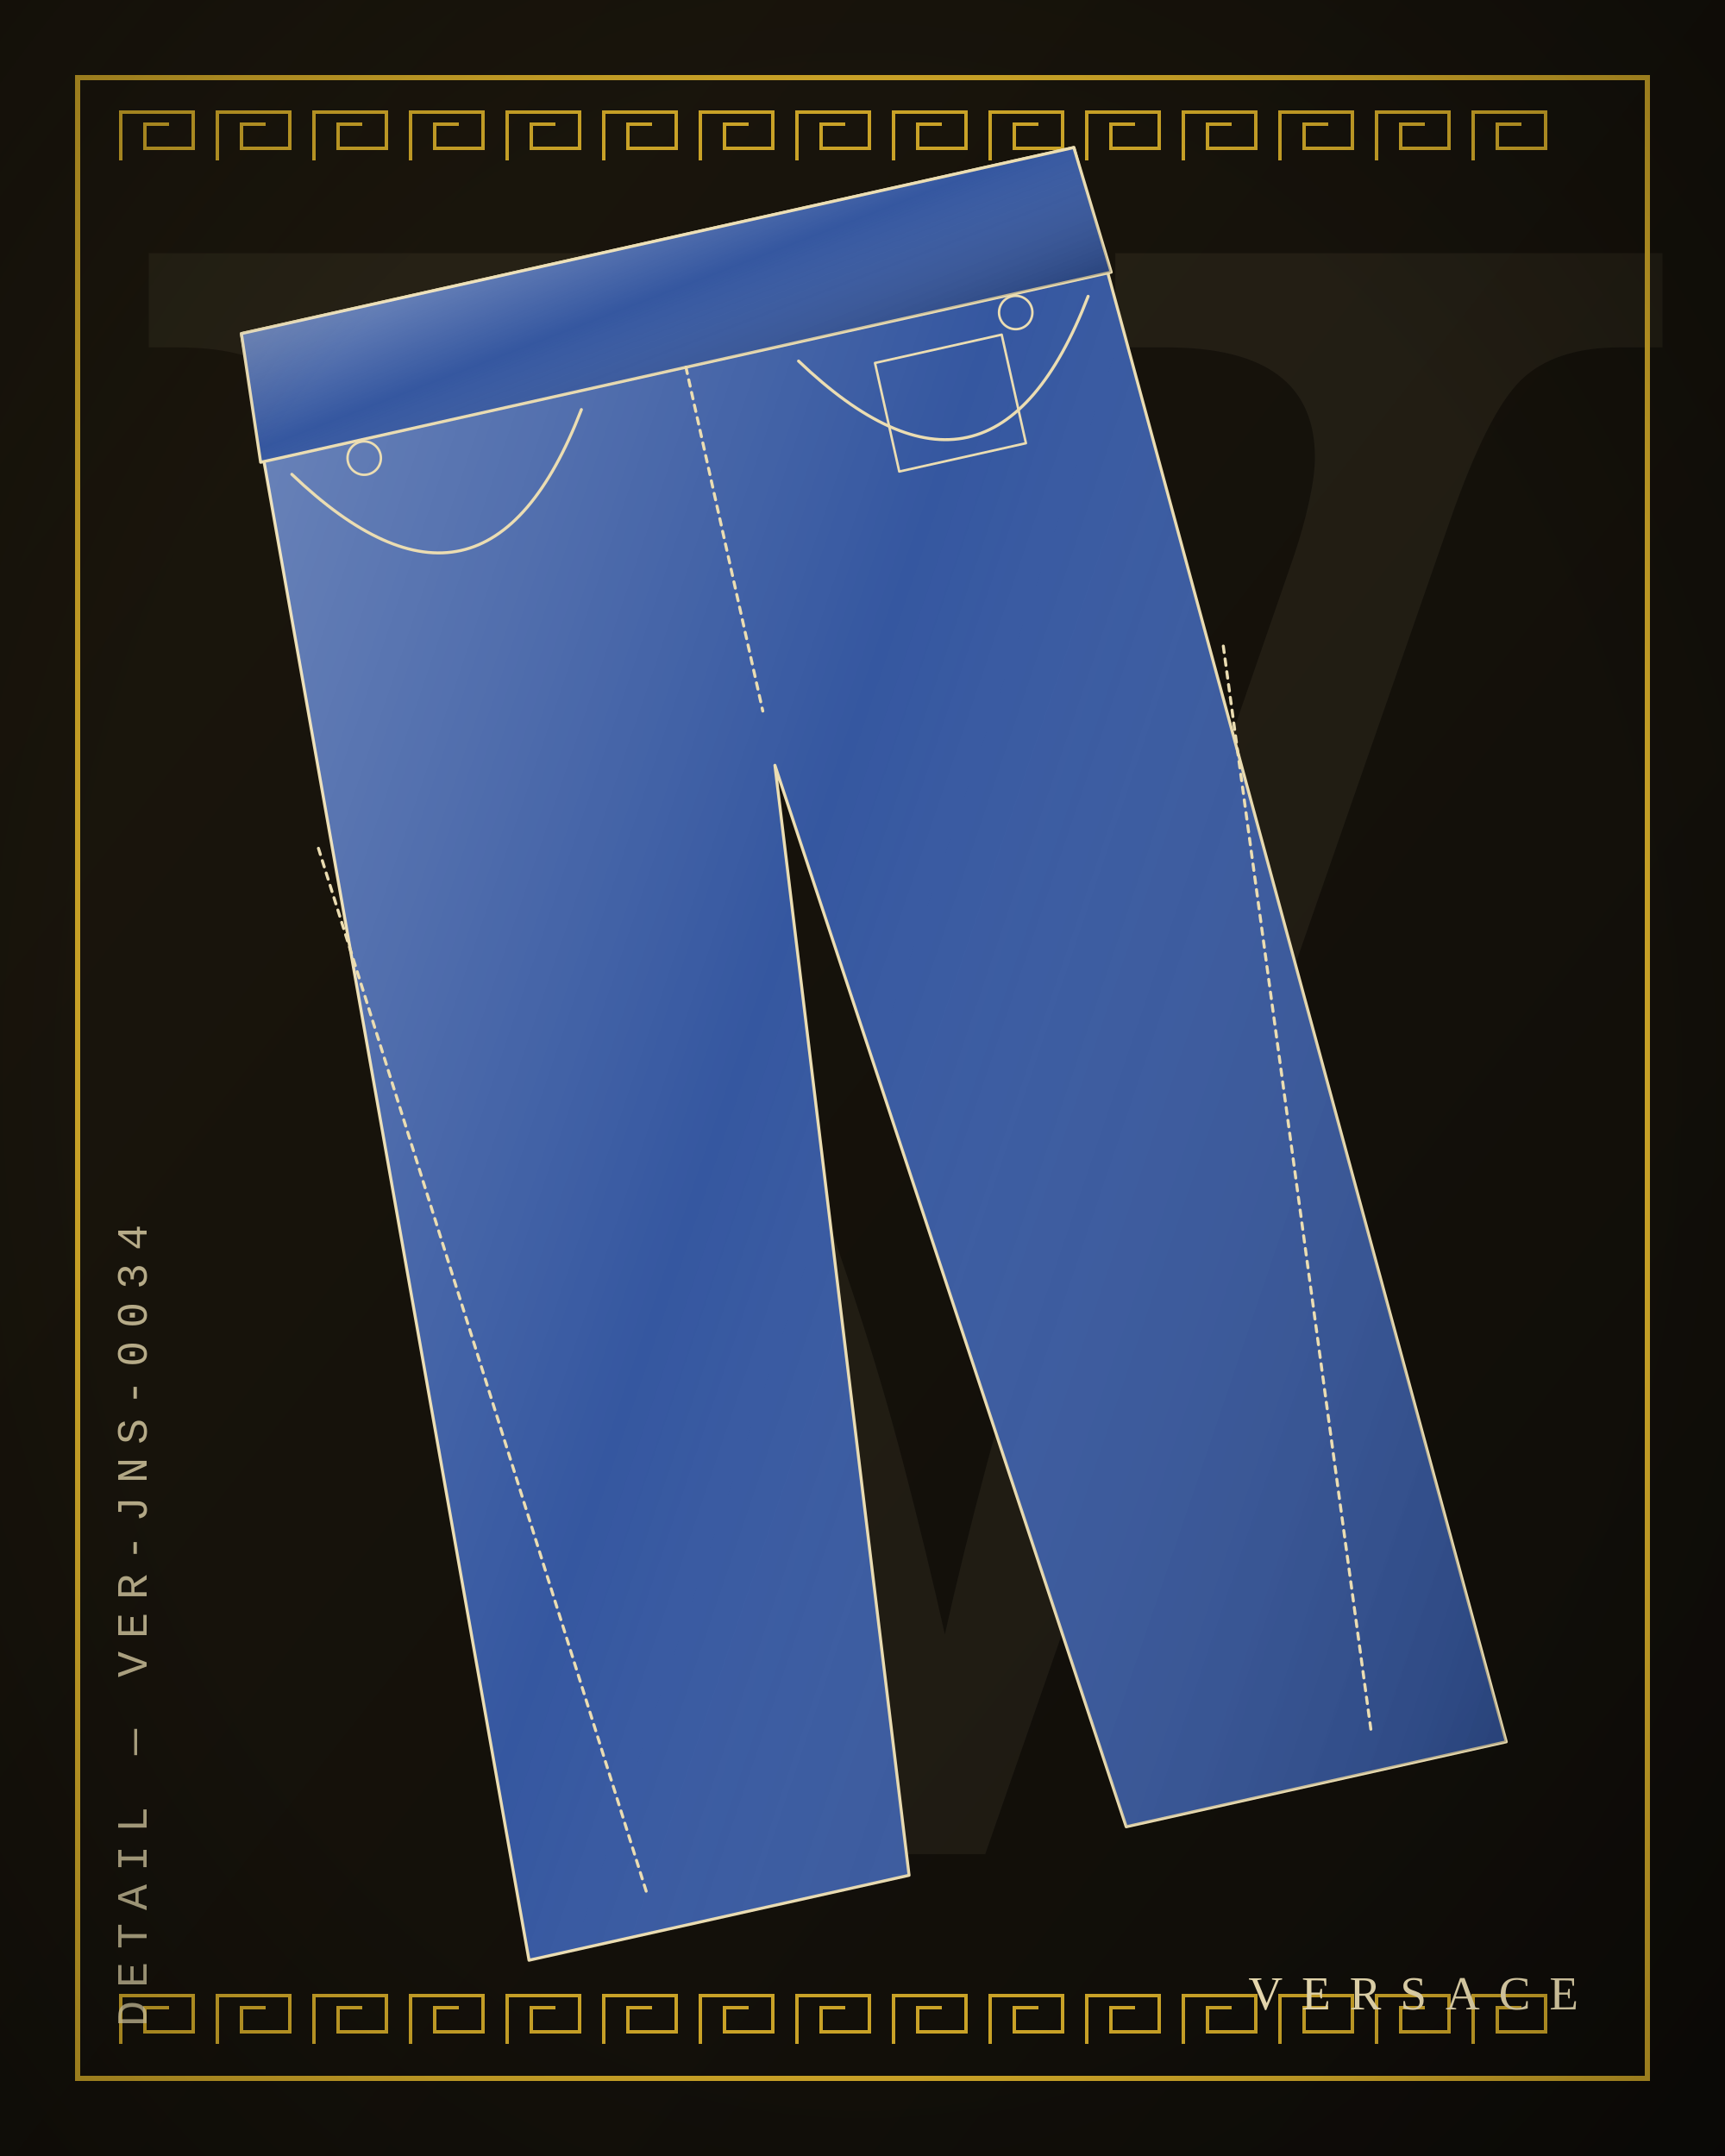
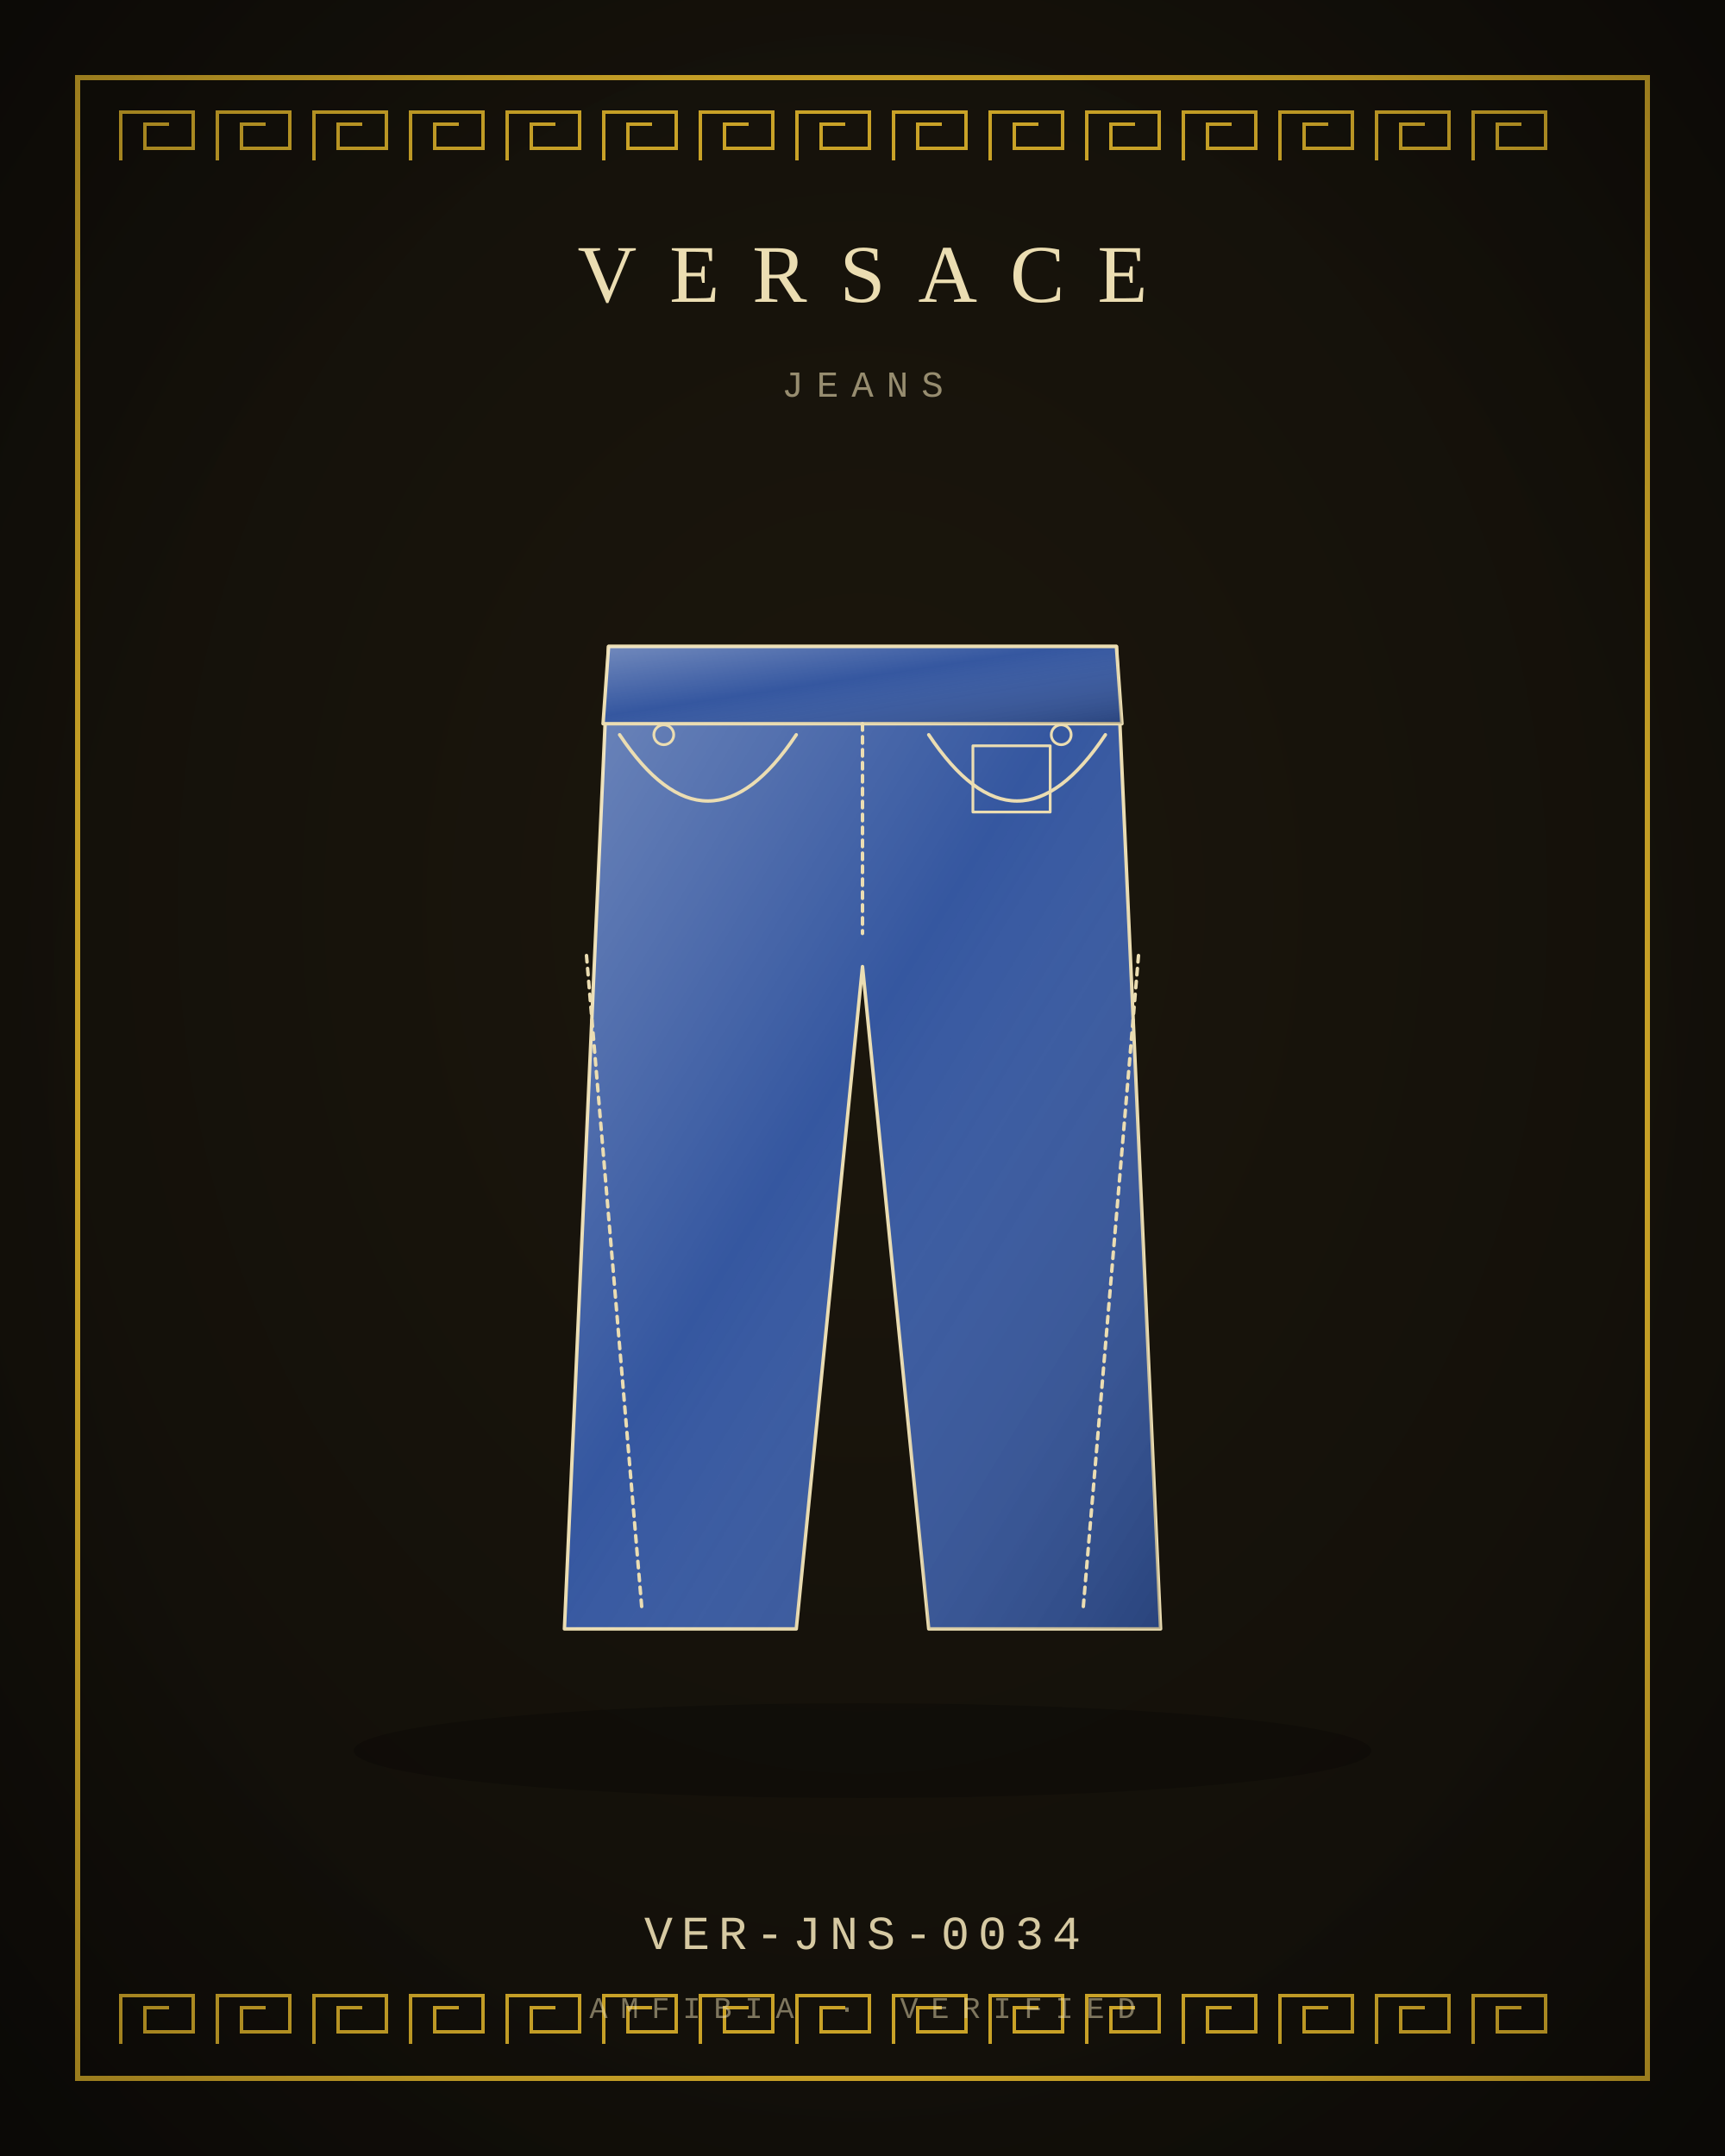
<svg xmlns="http://www.w3.org/2000/svg" viewBox="0 0 400 500" width="800" height="1000">
  <defs>
    <radialGradient id="bg" cx="50%" cy="42%" r="80%">
      <stop offset="0" stop-color="#1C170D" />
      <stop offset="1" stop-color="#0E0C08" />
    </radialGradient>
    <linearGradient id="bgd" x1="0" y1="0" x2="1" y2="1">
      <stop offset="0" stop-color="#1C170D" />
      <stop offset="1" stop-color="#0E0C08" />
    </linearGradient>
    <linearGradient id="sheen" x1="0" y1="0" x2="1" y2="1">
      <stop offset="0" stop-color="#fff" stop-opacity=".30" />
      <stop offset=".45" stop-color="#fff" stop-opacity="0" />
      <stop offset="1" stop-color="#000" stop-opacity=".22" />
    </linearGradient>
    <linearGradient id="multi" x1="0" y1="0" x2="1" y2="1">
      <stop offset="0" stop-color="#B3122E" />
      <stop offset=".35" stop-color="#C9A227" />
      <stop offset=".7" stop-color="#2F5D46" />
      <stop offset="1" stop-color="#3557A0" />
    </linearGradient>
    <radialGradient id="vig" cx="50%" cy="50%" r="75%">
      <stop offset=".6" stop-color="#000" stop-opacity="0" />
      <stop offset="1" stop-color="#000" stop-opacity=".35" />
    </radialGradient>
  </defs>
-   <rect width="400" height="500" fill="url(#bgd)" />
-   <text x="210" y="430" text-anchor="middle" font-family="Georgia, serif" font-size="520" fill="#EBDDB2" opacity="0.06">V</text>
+   <rect width="400" height="500" fill="url(#bg)" />
  <rect x="18" y="18" width="364" height="464" fill="none" stroke="#C9A227" stroke-width="1.2" />
  <path d="M28 37.2 L28 26 L44.8 26 L44.8 34.4 L33.6 34.4 L33.6 28.8 L39.2 28.8 M50.4 37.2 L50.4 26 L67.2 26 L67.2 34.4 L56 34.4 L56 28.8 L61.6 28.8 M72.8 37.2 L72.8 26 L89.6 26 L89.6 34.4 L78.4 34.4 L78.4 28.8 L84 28.8 M95.2 37.2 L95.2 26 L112 26 L112 34.4 L100.8 34.4 L100.8 28.8 L106.4 28.8 M117.6 37.2 L117.6 26 L134.4 26 L134.4 34.4 L123.2 34.4 L123.2 28.8 L128.8 28.8 M140 37.2 L140 26 L156.8 26 L156.8 34.4 L145.6 34.4 L145.6 28.8 L151.2 28.8 M162.4 37.2 L162.4 26 L179.2 26 L179.2 34.4 L168 34.4 L168 28.8 L173.6 28.8 M184.8 37.2 L184.8 26 L201.6 26 L201.6 34.4 L190.4 34.4 L190.4 28.8 L196 28.8 M207.2 37.2 L207.2 26 L224 26 L224 34.4 L212.8 34.4 L212.8 28.8 L218.4 28.8 M229.6 37.2 L229.6 26 L246.4 26 L246.4 34.4 L235.2 34.4 L235.2 28.8 L240.8 28.8 M252 37.2 L252 26 L268.8 26 L268.8 34.4 L257.6 34.4 L257.6 28.8 L263.2 28.8 M274.4 37.2 L274.4 26 L291.2 26 L291.2 34.4 L280 34.4 L280 28.8 L285.6 28.8 M296.8 37.2 L296.8 26 L313.6 26 L313.6 34.4 L302.4 34.4 L302.4 28.8 L308 28.8 M319.2 37.2 L319.2 26 L336 26 L336 34.4 L324.8 34.4 L324.8 28.8 L330.4 28.8 M341.6 37.2 L341.6 26 L358.4 26 L358.4 34.4 L347.2 34.4 L347.2 28.8 L352.8 28.8 " fill="none" stroke="#C9A227" stroke-width="1.6" vector-effect="non-scaling-stroke" />
  <path d="M28 474 L28 462.8 L44.8 462.8 L44.8 471.2 L33.6 471.2 L33.6 465.6 L39.2 465.6 M50.4 474 L50.4 462.8 L67.2 462.8 L67.2 471.2 L56 471.2 L56 465.6 L61.6 465.6 M72.8 474 L72.8 462.8 L89.6 462.8 L89.6 471.2 L78.4 471.2 L78.4 465.6 L84 465.6 M95.2 474 L95.2 462.8 L112 462.8 L112 471.2 L100.8 471.2 L100.8 465.6 L106.4 465.6 M117.6 474 L117.6 462.8 L134.4 462.8 L134.4 471.2 L123.2 471.2 L123.2 465.6 L128.8 465.6 M140 474 L140 462.8 L156.8 462.8 L156.8 471.2 L145.6 471.2 L145.6 465.6 L151.2 465.6 M162.4 474 L162.4 462.8 L179.2 462.8 L179.2 471.2 L168 471.2 L168 465.6 L173.6 465.6 M184.8 474 L184.8 462.8 L201.6 462.8 L201.6 471.2 L190.4 471.2 L190.4 465.6 L196 465.6 M207.2 474 L207.2 462.8 L224 462.8 L224 471.2 L212.8 471.2 L212.8 465.6 L218.4 465.6 M229.6 474 L229.6 462.8 L246.4 462.8 L246.4 471.2 L235.2 471.2 L235.2 465.6 L240.8 465.6 M252 474 L252 462.8 L268.8 462.8 L268.8 471.2 L257.6 471.2 L257.6 465.6 L263.2 465.6 M274.4 474 L274.4 462.8 L291.2 462.8 L291.2 471.2 L280 471.2 L280 465.6 L285.6 465.6 M296.8 474 L296.8 462.8 L313.6 462.8 L313.6 471.2 L302.4 471.2 L302.4 465.6 L308 465.6 M319.2 474 L319.2 462.8 L336 462.8 L336 471.2 L324.8 471.2 L324.8 465.6 L330.4 465.6 M341.6 474 L341.6 462.8 L358.4 462.8 L358.4 471.2 L347.2 471.2 L347.2 465.6 L352.8 465.6 " fill="none" stroke="#C9A227" stroke-width="1.6" vector-effect="non-scaling-stroke" />
-   <g transform="rotate(-12.6 200 250) translate(-19 20) scale(2.15)">
-     <path d="M54 14 L146 14 L154 192 L112 192 L100 72 L88 192 L46 192 Z" fill="#3557A0" stroke="#EBDDB2" stroke-width="1.4" stroke-linejoin="round" stroke-linecap="round" vector-effect="non-scaling-stroke" />
+   <ellipse cx="200" cy="406" rx="118" ry="11" fill="#000" opacity="0.22" />
+   <g transform="translate(72 132) scale(1.28)">
+     <path d="M54 14 L146 14 L154 192 L112 192 L100 72 L88 192 L46 192 Z" fill="#3557A0" stroke="#EBDDB2" stroke-width="1.6" stroke-linejoin="round" stroke-linecap="round" vector-effect="non-scaling-stroke" />
    <path d="M54 14 L146 14 L154 192 L112 192 L100 72 L88 192 L46 192 Z" fill="url(#sheen)" stroke="none" />
-     <path d="M54 14 L146 14 L147 28 L53 28 Z" fill="#3557A0" stroke="#EBDDB2" stroke-width="1.4" stroke-linejoin="round" stroke-linecap="round" vector-effect="non-scaling-stroke" />
+     <path d="M54 14 L146 14 L147 28 L53 28 Z" fill="#3557A0" stroke="#EBDDB2" stroke-width="1.6" stroke-linejoin="round" stroke-linecap="round" vector-effect="non-scaling-stroke" />
    <path d="M54 14 L146 14 L147 28 L53 28 Z" fill="url(#sheen)" stroke="none" />
-     <path d="M56 30 Q72 54 88 30 M144 30 Q128 54 112 30" fill="none" stroke="#EBDDB2" stroke-width="1.4" stroke-linejoin="round" stroke-linecap="round" vector-effect="non-scaling-stroke" />
-     <path d="M120 32 L134 32 L134 44 L120 44 Z" fill="none" stroke="#EBDDB2" stroke-width="1.12" stroke-linejoin="round" stroke-linecap="round" vector-effect="non-scaling-stroke" />
-     <path d="M50 70 L60 188 M150 70 L140 188 M100 28 L100 66" fill="none" stroke="#EBDDB2" stroke-width="1.4" stroke-dasharray="3 3" stroke-linejoin="round" stroke-linecap="round" vector-effect="non-scaling-stroke" />
-     <path d="M64 30 m-1.8 0 a1.8 1.8 0 1 0 3.6 0 a1.8 1.8 0 1 0 -3.6 0 M136 30 m-1.8 0 a1.8 1.8 0 1 0 3.6 0 a1.8 1.8 0 1 0 -3.6 0" fill="none" stroke="#EBDDB2" stroke-width="1.12" stroke-linejoin="round" stroke-linecap="round" vector-effect="non-scaling-stroke" />
-   </g>
-   <g transform="translate(34 470) rotate(-90)">
-     <text x="0" y="0" text-anchor="start" font-family="'Courier New', Courier, monospace" font-size="10" letter-spacing="3" fill="#EBDDB2" opacity="0.75">DETAIL — VER-JNS-0034</text>
+     <path d="M56 30 Q72 54 88 30 M144 30 Q128 54 112 30" fill="none" stroke="#EBDDB2" stroke-width="1.6" stroke-linejoin="round" stroke-linecap="round" vector-effect="non-scaling-stroke" />
+     <path d="M120 32 L134 32 L134 44 L120 44 Z" fill="none" stroke="#EBDDB2" stroke-width="1.28" stroke-linejoin="round" stroke-linecap="round" vector-effect="non-scaling-stroke" />
+     <path d="M50 70 L60 188 M150 70 L140 188 M100 28 L100 66" fill="none" stroke="#EBDDB2" stroke-width="1.6" stroke-dasharray="3 3" stroke-linejoin="round" stroke-linecap="round" vector-effect="non-scaling-stroke" />
+     <path d="M64 30 m-1.8 0 a1.8 1.8 0 1 0 3.6 0 a1.8 1.8 0 1 0 -3.6 0 M136 30 m-1.8 0 a1.8 1.8 0 1 0 3.6 0 a1.8 1.8 0 1 0 -3.6 0" fill="none" stroke="#EBDDB2" stroke-width="1.28" stroke-linejoin="round" stroke-linecap="round" vector-effect="non-scaling-stroke" />
  </g>
  <g>
-     <text x="366" y="466" text-anchor="end" font-size="11" fill="#EBDDB2" font-family="'Trajan Pro', 'Times New Roman', serif" font-weight="400" letter-spacing="4.4">VERSACE</text>
+     <text x="200" y="70" text-anchor="middle" font-size="19" fill="#EBDDB2" font-family="'Trajan Pro', 'Times New Roman', serif" font-weight="400" letter-spacing="7.6">VERSACE</text>
  </g>
+   <text x="200" y="92" text-anchor="middle" font-family="'Courier New', Courier, monospace" font-size="8.5" letter-spacing="3" fill="#EBDDB2" opacity="0.6">JEANS</text>
+   <text x="200" y="452" text-anchor="middle" font-family="'Courier New', Courier, monospace" font-size="11" letter-spacing="2" fill="#EBDDB2" opacity="0.9">VER-JNS-0034</text>
+   <text x="200" y="468" text-anchor="middle" font-family="'Courier New', Courier, monospace" font-size="7" letter-spacing="3" fill="#EBDDB2" opacity="0.5">AMFIBIA · VERIFIED</text>
  <rect width="400" height="500" fill="url(#vig)" />
</svg>
